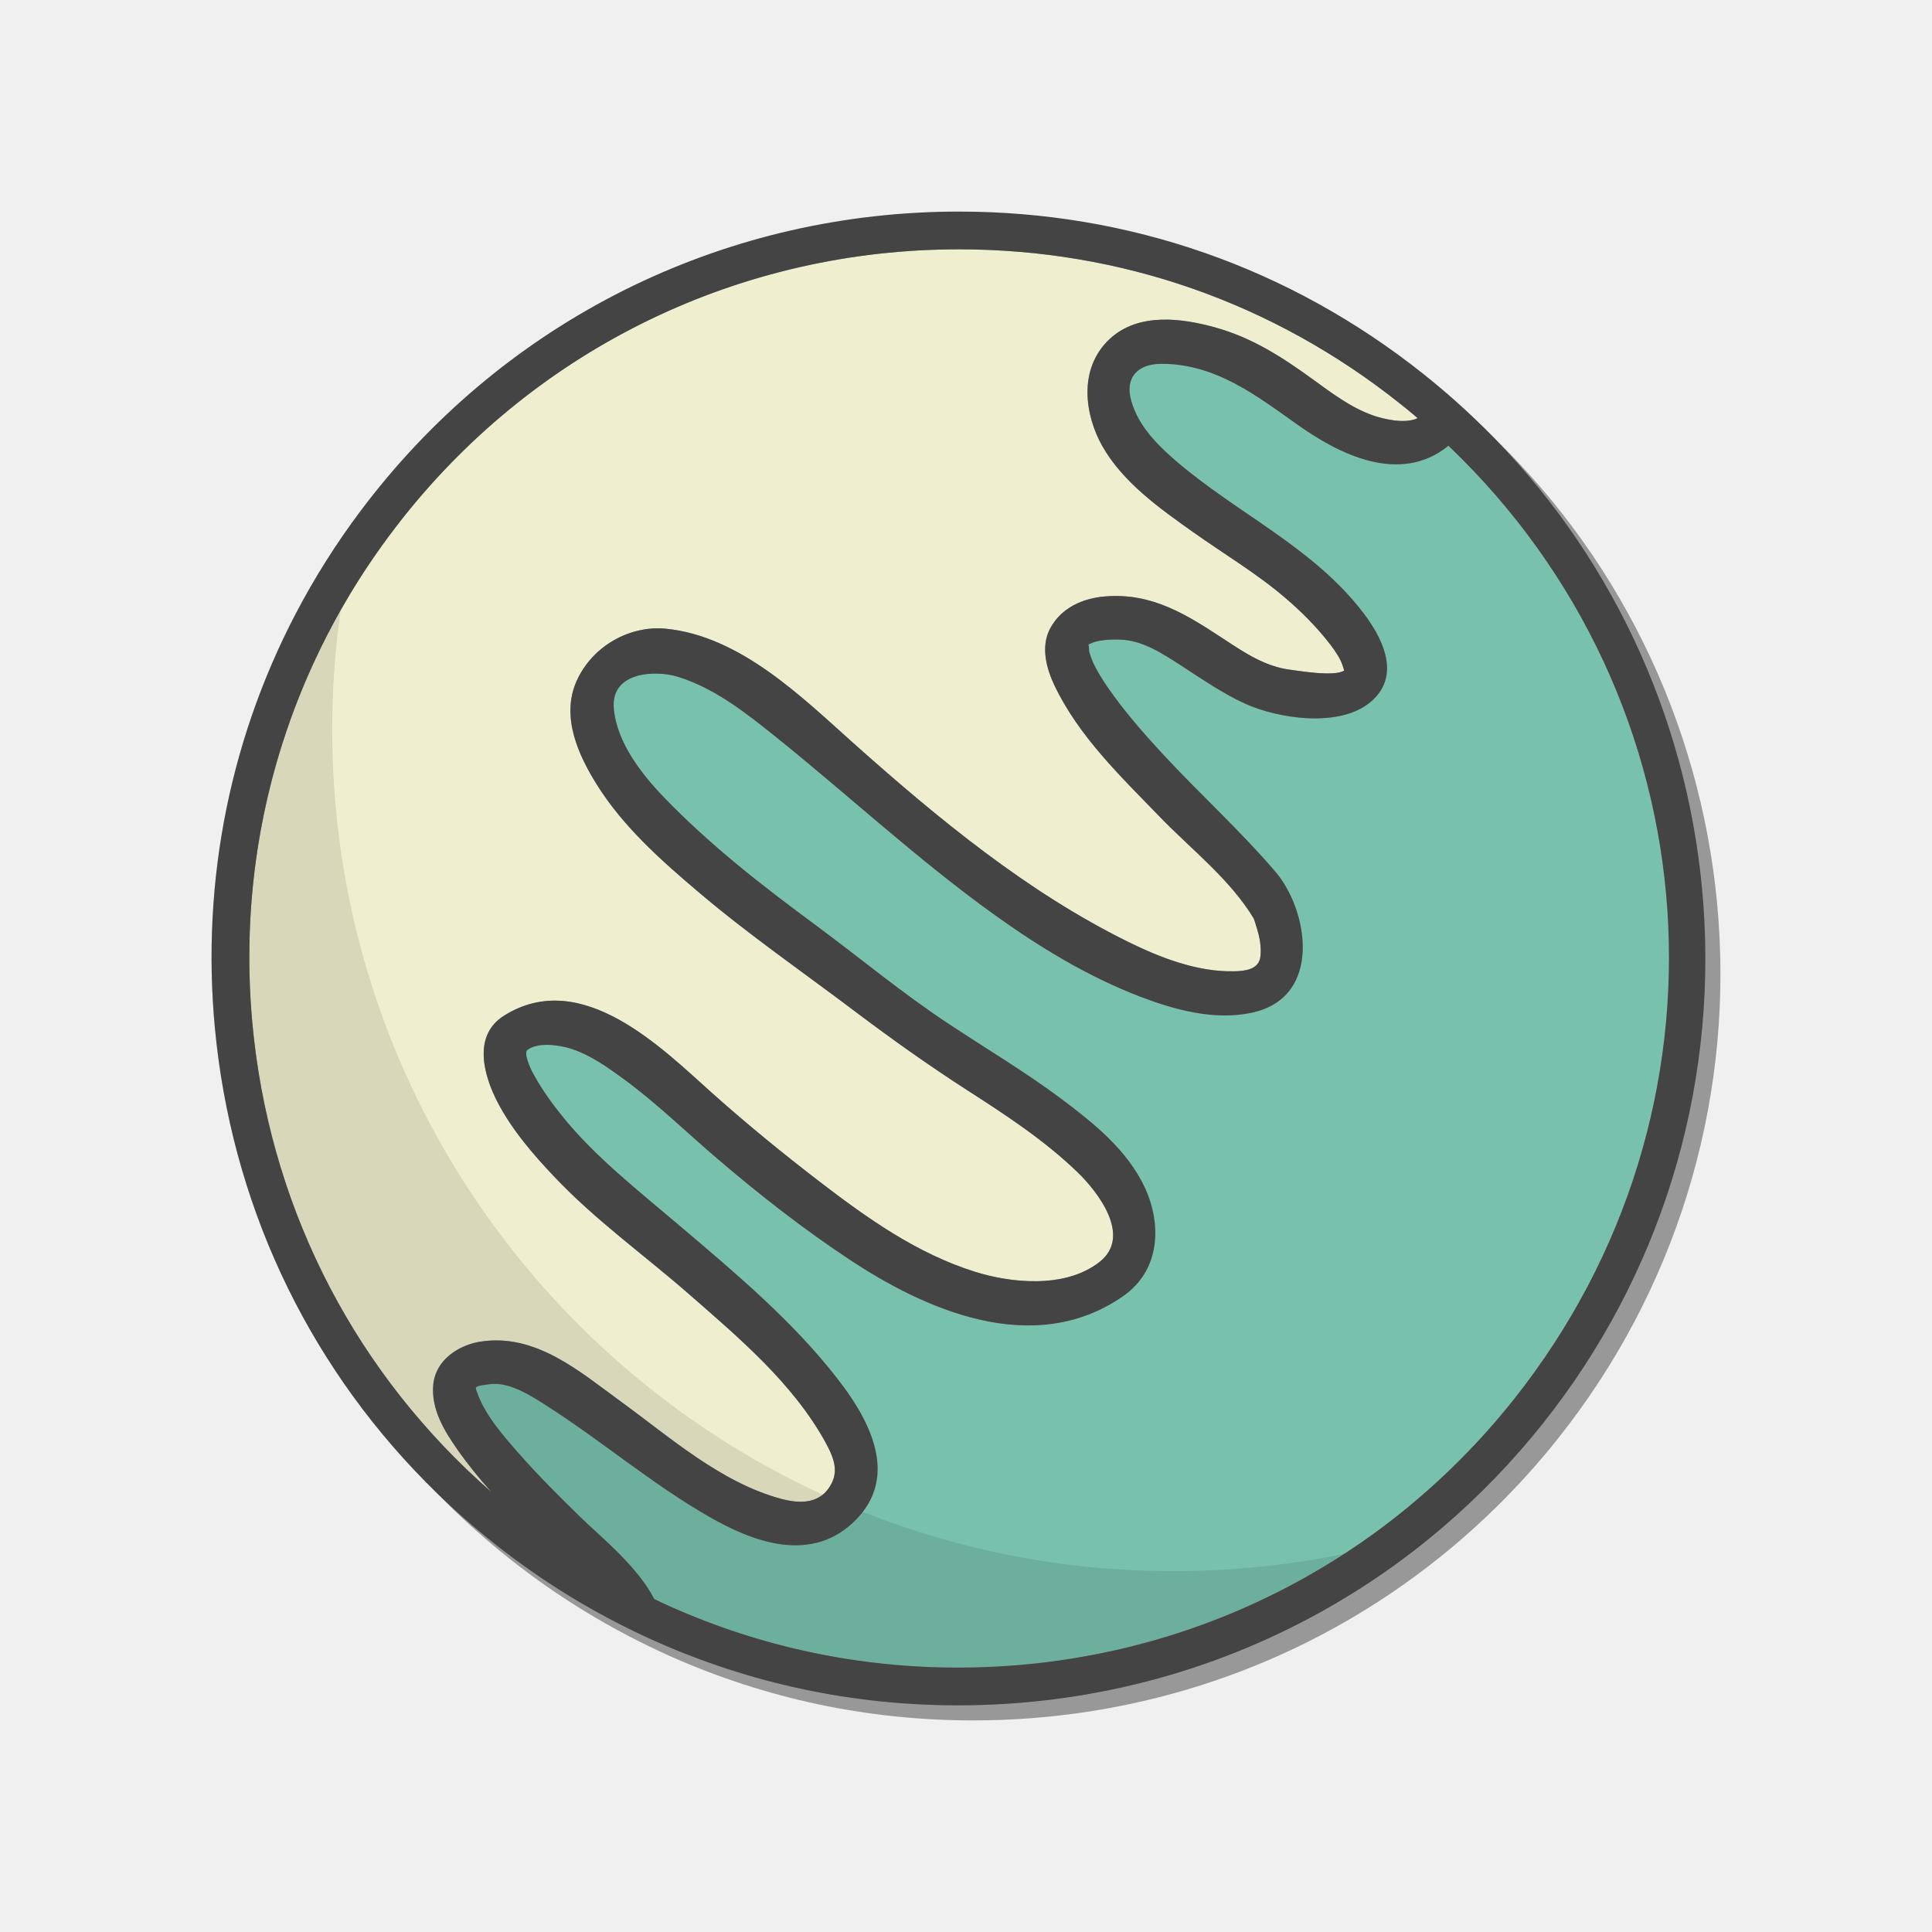
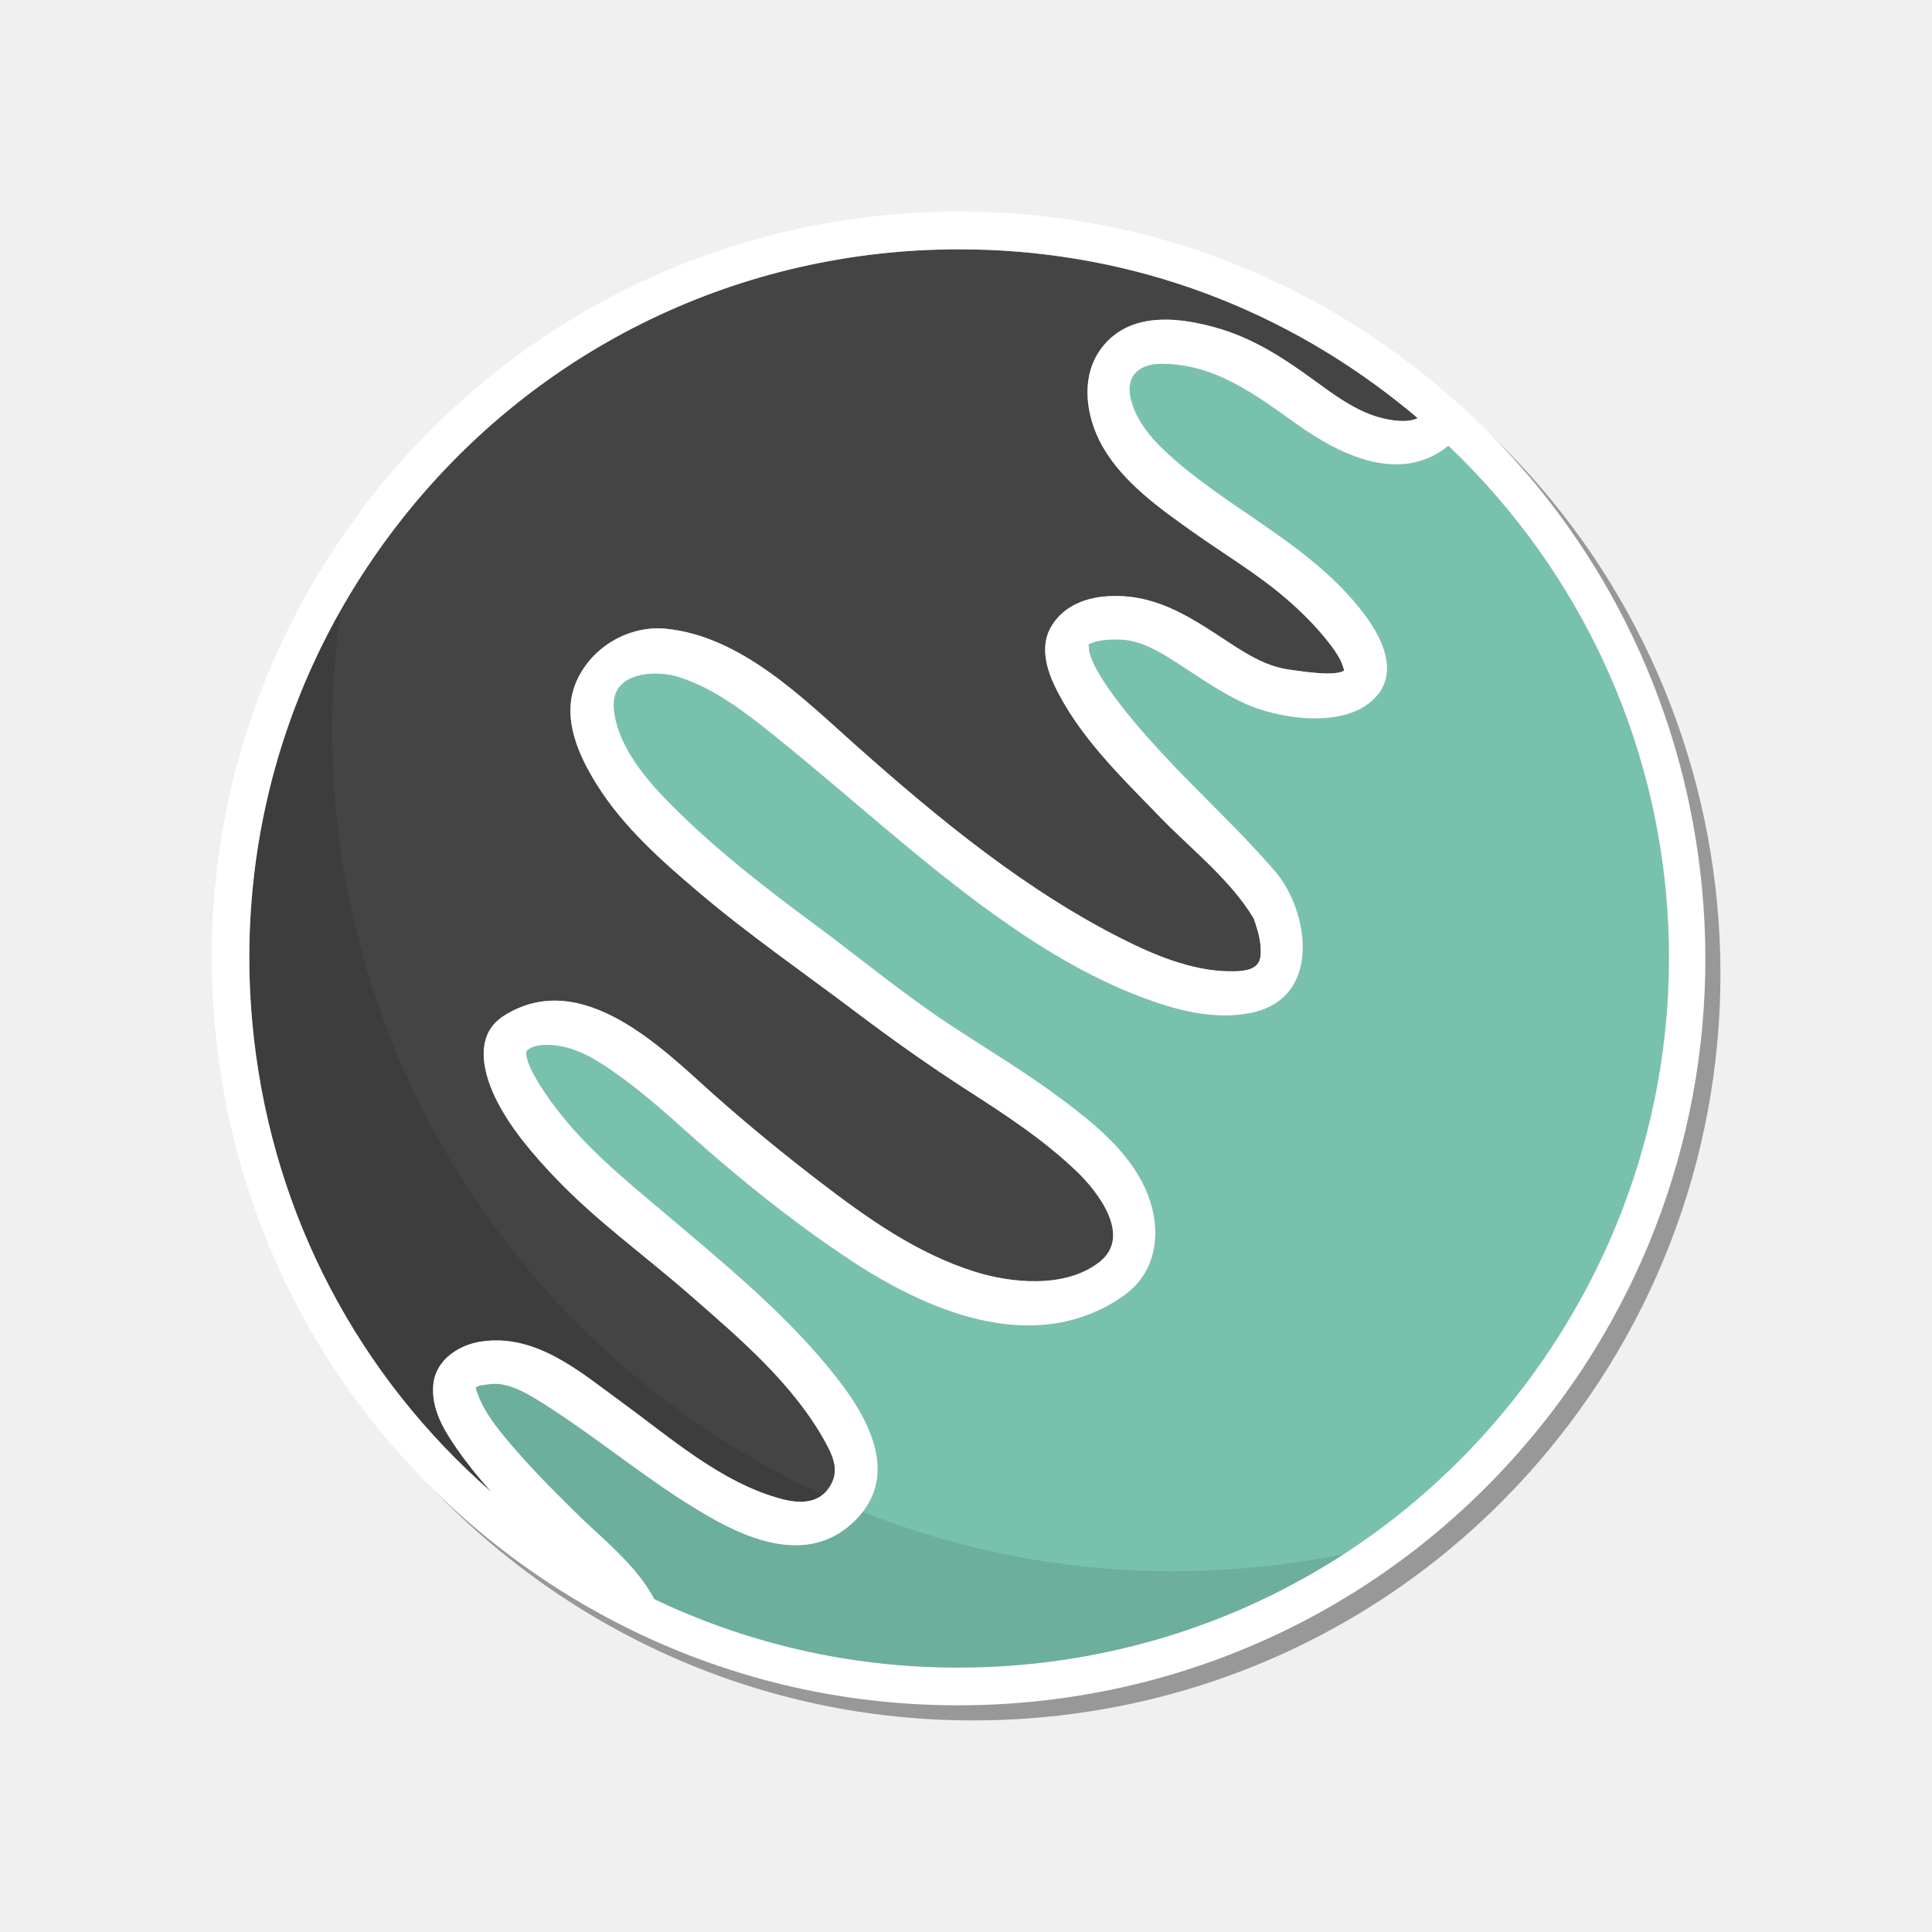
<svg xmlns="http://www.w3.org/2000/svg" enable-background="new 0 0 512 512" height="512px" id="Calque_1" version="1.1" viewBox="0 0 512 512" width="512px" xml:space="preserve">
  <g>
    <path d="M412.95,381.15c-5.12,6.439-10.59,12.52-16.37,18.199c-7.73,7.601-16.01,14.511-24.76,20.67   c-32.92,23.2-72.431,35.91-113.931,35.91c-27.92,0-54.94-5.739-80.32-17.04c-7.74-3.46-15.3-7.43-22.47-11.81   c-6.96-4.24-13.77-9-20.24-14.14c-6.77-5.381-13.14-11.141-19.07-17.25c-30.31-31.181-49.39-71.28-54.42-115.21   c-3.79-33.15,0.71-65.99,12.82-96.101c4.85-12.05,10.91-23.659,18.14-34.689c3.33-5.08,6.91-10.03,10.74-14.84   c37.77-47.521,94.29-74.78,155.07-74.78c45.101,0,87.641,14.87,123.021,42.99c1.54,1.22,2.89,2.33,4.14,3.39   c3.16,2.64,6.29,5.43,9.51,8.5c0.44,0.42,0.881,0.84,1.311,1.26c34.8,33.82,55.84,79.12,59.31,127.75   C458.97,293.51,443.88,342.23,412.95,381.15z" fill="#5D5E5E" opacity="0.6" />
    <g>
-       <path d="M114.829,366.91c0.62-6.5,6.7-10.46,12.49-11.36c14.76-2.3,26.54,8.13,37.24,15.9    c12.99,9.43,26.47,21.47,42.49,25.77c4.91,1.33,9.61,1.181,12.4-2.6c2.88-3.92,2.03-7.42-0.61-12.24    c-8.64-15.79-23.13-27.95-36.33-39.49c-11.74-10.25-24.71-19.54-35.47-30.89c-5.64-5.93-11.36-12.54-15.2-19.95    c-3.27-6.3-6.97-17.38,1.71-22.87c20.66-13.029,42.19,8.92,55.26,20.57c9.19,8.19,18.7,15.97,28.47,23.46    c12.49,9.59,25.71,18.99,41.061,23.81c9.31,2.94,23.92,4.62,33.06-2.6c8.82-6.939-0.779-18.87-5.8-23.729    c-8.77-8.48-19.04-15.2-29.27-21.771c-10.19-6.57-19.88-13.45-29.55-20.74c-13.86-10.47-28.22-20.369-41.48-31.609    c-9.97-8.45-20.13-17.41-27.17-28.7c-4.64-7.439-9.67-17.86-5.26-27.53c4.25-9.319,14.22-14.63,23.53-13.729    c19.94,1.939,36.35,18.38,50.27,30.78c22.04,19.619,45.56,39.02,72.201,52.159c8.46,4.171,18.34,8.09,28.279,7.851    c2.681-0.061,6.46-0.42,6.87-3.86c0.33-2.74-0.27-5.51-1.069-7.99c-0.181-0.55-0.421-1.46-0.69-2.13    c-6.21-10.34-16.64-18.41-24.87-26.92c-10.149-10.5-21.52-21.319-27.96-34.89c-2.01-4.23-3.74-10.11-1.16-15    c2.98-5.65,8.82-8.07,14.58-8.55c12.58-1.051,21.84,4.97,31.55,11.35c5.36,3.521,10.9,7.26,17.551,8.08    c2.22,0.27,11.729,1.93,14.26,0.21c-0.01-0.06-0.01-0.11-0.03-0.18c-0.26-0.86-0.54-1.721-0.939-2.53    c-0.91-1.85-2.211-3.58-3.48-5.17c-3.28-4.12-7.01-7.82-10.99-11.24c-7.67-6.59-16.39-11.75-24.62-17.59    c-8.729-6.19-18.569-13.15-24.02-22.76c-4.601-8.13-6.53-20.45,1.92-28.37c7.75-7.25,19.52-5.43,27.91-3.11    c9.979,2.771,17.859,7.91,26.05,13.851c4.93,3.58,9.98,7.409,15.82,9.479c2.5,0.88,8.41,2.41,11.859,0.73    c-0.279-0.24-0.55-0.48-0.83-0.71c-1.199-1.011-2.47-2.061-3.93-3.21c-33.59-26.7-73.979-40.82-116.791-40.82    c-57.71,0-111.38,25.88-147.24,71.01c-31.23,39.29-45.29,88.4-39.59,138.27c5.36,46.9,27.6,89.19,62.91,120.04    c-3.26-3.64-6.35-7.43-9.15-11.46C117.719,379.1,114.209,373.42,114.829,366.91z" fill="#EFEECE" />
+       <path d="M114.829,366.91c0.62-6.5,6.7-10.46,12.49-11.36c14.76-2.3,26.54,8.13,37.24,15.9    c12.99,9.43,26.47,21.47,42.49,25.77c4.91,1.33,9.61,1.181,12.4-2.6c2.88-3.92,2.03-7.42-0.61-12.24    c-8.64-15.79-23.13-27.95-36.33-39.49c-11.74-10.25-24.71-19.54-35.47-30.89c-5.64-5.93-11.36-12.54-15.2-19.95    c-3.27-6.3-6.97-17.38,1.71-22.87c20.66-13.029,42.19,8.92,55.26,20.57c9.19,8.19,18.7,15.97,28.47,23.46    c12.49,9.59,25.71,18.99,41.061,23.81c9.31,2.94,23.92,4.62,33.06-2.6c8.82-6.939-0.779-18.87-5.8-23.729    c-8.77-8.48-19.04-15.2-29.27-21.771c-10.19-6.57-19.88-13.45-29.55-20.74c-13.86-10.47-28.22-20.369-41.48-31.609    c-9.97-8.45-20.13-17.41-27.17-28.7c-4.64-7.439-9.67-17.86-5.26-27.53c4.25-9.319,14.22-14.63,23.53-13.729    c19.94,1.939,36.35,18.38,50.27,30.78c22.04,19.619,45.56,39.02,72.201,52.159c8.46,4.171,18.34,8.09,28.279,7.851    c2.681-0.061,6.46-0.42,6.87-3.86c0.33-2.74-0.27-5.51-1.069-7.99c-0.181-0.55-0.421-1.46-0.69-2.13    c-6.21-10.34-16.64-18.41-24.87-26.92c-10.149-10.5-21.52-21.319-27.96-34.89c-2.01-4.23-3.74-10.11-1.16-15    c2.98-5.65,8.82-8.07,14.58-8.55c12.58-1.051,21.84,4.97,31.55,11.35c5.36,3.521,10.9,7.26,17.551,8.08    c2.22,0.27,11.729,1.93,14.26,0.21c-0.01-0.06-0.01-0.11-0.03-0.18c-0.26-0.86-0.54-1.721-0.939-2.53    c-0.91-1.85-2.211-3.58-3.48-5.17c-3.28-4.12-7.01-7.82-10.99-11.24c-7.67-6.59-16.39-11.75-24.62-17.59    c-8.729-6.19-18.569-13.15-24.02-22.76c-4.601-8.13-6.53-20.45,1.92-28.37c7.75-7.25,19.52-5.43,27.91-3.11    c9.979,2.771,17.859,7.91,26.05,13.851c4.93,3.58,9.98,7.409,15.82,9.479c2.5,0.88,8.41,2.41,11.859,0.73    c-0.279-0.24-0.55-0.48-0.83-0.71c-1.199-1.011-2.47-2.061-3.93-3.21c-33.59-26.7-73.979-40.82-116.791-40.82    c-57.71,0-111.38,25.88-147.24,71.01c-31.23,39.29-45.29,88.4-39.59,138.27c5.36,46.9,27.6,89.19,62.91,120.04    c-3.26-3.64-6.35-7.43-9.15-11.46C117.719,379.1,114.209,373.42,114.829,366.91z" fill="#444444" />
      <path d="M383.91,118.19c-0.021-0.021-0.04-0.04-0.061-0.061c-12.96,10.53-29.21,2.061-39.88-5.5    c-10.87-7.689-21.79-16.3-36.35-16.21c-5.9,0.051-9.641,3.431-7.82,9.83c1.86,6.58,6.83,11.57,11.72,15.8    c16.23,14.011,36.53,22.971,49.8,40.41c4.551,5.971,10.261,16.101,2.25,23.271c-8.38,7.5-25.31,4.54-33.52,0.79    c-6.1-2.771-11.53-6.58-17.12-10.19c-4.7-3.01-10.1-6.67-16.07-6.82c-2.869-0.079-6,0.07-8.14,1.16c-0.17,0.08-0.25,0.12-0.3,0.15    c0,0.05,0,0.11-0.01,0.189c0.109-0.72,0.239,1.391,0.189,1.45c0.29,1.101,0.67,2.181,1.13,3.221c0.84,1.869,2.5,4.56,3.931,6.619    c4.27,6.15,9.199,11.801,14.239,17.261c9.851,10.67,20.66,20.42,30.11,31.47c8.71,10.16,12.68,33.439-6.46,37.39    c-10.04,2.08-20.61-0.93-29.5-4.34c-13.8-5.29-26.62-13.12-38.49-21.64c-20.45-14.66-38.72-31.73-58.291-47.42    c-7.69-6.181-15.95-12.66-25.61-15.66c-5.73-1.79-17.71-1.46-17,8.21c0.68,9.17,7.57,17.81,13.44,23.88    c12.12,12.56,25.87,23.24,39.86,33.57c11.68,8.63,22.94,18.01,35.03,26.039c10.101,6.7,20.561,12.891,30.261,20.141    c8.52,6.38,17.609,13.64,22.229,23.7c4.23,9.26,4.271,21.56-5.85,28.6c-24.05,16.71-53.181,3.09-72.451-9.67    c-12.22-8.08-23.93-17.23-35.06-26.75c-8.31-7.09-16.14-14.78-24.98-21.23c-4.29-3.13-8.79-6.34-13.95-7.97    c-2.83-0.899-8.65-1.82-11.42,0.38c-1.03,0.8,0.68,4.721,1.63,6.431c2.17,3.939,4.77,7.6,7.57,11.06    c8.67,10.78,20.05,19.65,31.36,29.26c14.57,12.37,29.59,24.94,41.44,40.15c7.44,9.51,17.09,25.07,5.26,37.38    c-11.81,12.28-27.75,5.92-39.05-0.56c-15.11-8.65-28.31-19.961-42.92-29.33c-4.53-2.91-9.55-6.07-14.32-5.91    c-1.11,0.05-3.52,0.41-3.92,0.569c-0.3,0.12-0.52,0.23-0.7,0.33c0.01,0.7,0.02,0.48,0.38,1.511c2.07,5.85,6.7,11.13,10.8,15.81    c5.27,6.01,10.93,11.63,16.63,17.2c5.27,5.14,14.96,12.859,19.46,21.609c1.41,0.681,2.83,1.351,4.25,1.98    c24.09,10.73,49.75,16.18,76.25,16.18c57.71,0,111.371-25.88,147.231-71C462.02,294.31,454.62,185.66,383.91,118.19z" fill="#78C2AD" />
      <path d="M382.4,404.69c-10.08,8.63-20.94,16.159-32.431,22.529c-28.95,16.061-61.84,24.71-96.08,24.71    c-27.92,0-54.94-5.739-80.32-17.04c-7.74-3.46-15.3-7.43-22.47-11.81c-6.96-4.24-13.77-9-20.24-14.14    c-5.28-4.19-10.3-8.62-15.07-13.25c-32.64-31.721-53.18-73.381-58.42-119.21c-4.54-39.75,2.83-79.04,20.95-113.75    c4.99-9.561,10.81-18.78,17.41-27.561c-1.29,4.771-2.43,9.61-3.4,14.521c-0.79,3.96-1.48,7.97-2.05,12.01c0,0.01,0,0.01,0,0.021    c-1.48,10.35-2.24,20.93-2.24,31.68c0,89.96,53.27,167.479,129.99,202.71c3.49,1.609,7.03,3.13,10.62,4.55    c25.48,10.14,53.261,15.71,82.351,15.71c15.51,0,30.65-1.58,45.27-4.61h0.011C365.2,409.93,373.92,407.55,382.4,404.69z" opacity="0.1" />
-       <path d="M451.43,239.96c-3.33-46.739-22.899-90.399-55.31-123.75c-1.73-1.779-3.5-3.54-5.311-5.26    c-3.22-3.07-6.35-5.86-9.51-8.5c-1.25-1.06-2.6-2.17-4.14-3.39c-35.38-28.12-77.92-42.99-123.021-42.99    c-60.78,0-117.3,27.26-155.07,74.78c-1.14,1.43-2.25,2.87-3.34,4.319c-6.6,8.78-12.42,18-17.41,27.561    c-18.12,34.71-25.49,74-20.95,113.75c5.24,45.829,25.78,87.489,58.42,119.21c4.77,4.63,9.79,9.06,15.07,13.25    c6.47,5.14,13.28,9.899,20.24,14.14c7.17,4.38,14.73,8.35,22.47,11.81c25.38,11.301,52.4,17.04,80.32,17.04    c34.24,0,67.13-8.649,96.08-24.71c11.49-6.37,22.351-13.899,32.431-22.529c9.609-8.21,18.5-17.421,26.55-27.54    C439.88,338.23,454.97,289.51,451.43,239.96z M67.31,275.35c-0.12-1.05-0.23-2.09-0.33-3.14c-0.08-0.77-0.15-1.53-0.21-2.3    c-0.06-0.62-0.11-1.23-0.15-1.851c-0.05-0.529-0.08-1.05-0.11-1.579c-0.02-0.16-0.03-0.33-0.04-0.49    c-0.03-0.5-0.06-1.01-0.09-1.521c-0.21-3.62-0.31-7.229-0.31-10.829c0-0.381,0-0.78,0.01-1.16c0-0.4,0-0.78,0.01-1.17    c0-0.431,0.01-0.851,0.01-1.28c0.01-0.12,0.01-0.23,0.01-0.35c0.02-0.71,0.04-1.421,0.06-2.131c0-0.1,0.01-0.21,0.01-0.31    c0.01-0.5,0.03-1,0.06-1.5c0-0.08,0.01-0.15,0.01-0.23c0.02-0.529,0.04-1.06,0.07-1.59c0.04-0.68,0.07-1.359,0.12-2.04    c0.01-0.149,0.02-0.3,0.03-0.449c0.03-0.53,0.06-1.061,0.11-1.591c0.04-0.6,0.09-1.21,0.14-1.81c0-0.05,0.01-0.1,0.01-0.15    c0.07-0.81,0.14-1.62,0.22-2.43c0.09-0.87,0.18-1.74,0.28-2.61c0.16-1.58,0.36-3.14,0.58-4.71c0.11-0.8,0.22-1.6,0.34-2.399    c0.11-0.76,0.23-1.51,0.36-2.26c0.17-1.021,0.34-2.051,0.52-3.07l0.24-1.26c0.07-0.42,0.15-0.841,0.24-1.25    c0.08-0.45,0.17-0.891,0.26-1.33c0.09-0.431,0.18-0.86,0.27-1.28c0.05-0.26,0.11-0.53,0.17-0.79c0.09-0.47,0.19-0.94,0.3-1.41    c0.1-0.479,0.21-0.95,0.32-1.42c0.13-0.56,0.26-1.13,0.4-1.7c0.17-0.71,0.34-1.42,0.53-2.13c0.14-0.59,0.3-1.189,0.45-1.78    c0.02-0.069,0.04-0.14,0.06-0.21v-0.01c0.82-3.09,1.72-6.17,2.7-9.21c0.24-0.76,0.49-1.52,0.75-2.28    c0.78-2.34,1.6-4.649,2.48-6.949c0.02-0.061,0.04-0.11,0.07-0.17c0.23-0.631,0.48-1.28,0.74-1.91c0.29-0.75,0.59-1.49,0.89-2.23    c0.51-1.26,1.04-2.51,1.59-3.76c0.25-0.58,0.5-1.17,0.77-1.75c0.26-0.59,0.53-1.19,0.81-1.78c0.31-0.67,0.62-1.33,0.93-2    c0.31-0.66,0.63-1.33,0.96-1.99c0.32-0.659,0.65-1.319,0.98-1.97c0.3-0.6,0.6-1.189,0.9-1.78c0.39-0.75,0.77-1.489,1.17-2.22    c0.34-0.64,0.69-1.28,1.03-1.91c0.36-0.64,0.71-1.279,1.07-1.91c0.04-0.069,0.08-0.149,0.12-0.22c0.01-0.02,0.03-0.05,0.05-0.069    c0-0.011,0-0.011,0-0.021l0.93-1.62c0.55-0.97,1.12-1.93,1.7-2.89c0.14-0.23,0.28-0.45,0.41-0.67c1-1.641,2.02-3.261,3.07-4.87    c0.36-0.561,0.72-1.11,1.1-1.66c0.36-0.55,0.73-1.1,1.11-1.64c0.37-0.551,0.74-1.091,1.13-1.641c0.37-0.54,0.76-1.09,1.15-1.63    c0.24-0.35,0.5-0.7,0.75-1.05c0.92-1.271,1.85-2.53,2.81-3.78c0.4-0.529,0.8-1.06,1.22-1.59c0.41-0.53,0.82-1.05,1.24-1.58    c35.86-45.13,89.53-71.01,147.24-71.01c42.811,0,83.2,14.12,116.79,40.82c1.46,1.149,2.73,2.199,3.931,3.21    c0.279,0.229,0.55,0.47,0.83,0.71c-3.45,1.68-9.36,0.149-11.86-0.73c-5.84-2.07-10.89-5.899-15.82-9.479    c-8.189-5.94-16.069-11.08-26.05-13.851c-8.39-2.319-20.16-4.14-27.91,3.11c-8.45,7.92-6.52,20.24-1.92,28.37    c5.45,9.609,15.29,16.569,24.021,22.76c8.229,5.84,16.949,11,24.619,17.59c3.98,3.42,7.711,7.12,10.99,11.24    c1.271,1.59,2.57,3.32,3.48,5.17c0.399,0.81,0.68,1.67,0.939,2.53c0.021,0.069,0.021,0.12,0.03,0.18    c-2.53,1.72-12.04,0.06-14.26-0.21c-6.65-0.82-12.19-4.56-17.55-8.08c-9.71-6.38-18.971-12.4-31.551-11.35    c-5.76,0.479-11.6,2.899-14.58,8.55c-2.579,4.89-0.85,10.77,1.16,15c6.44,13.57,17.811,24.39,27.96,34.89    c8.23,8.51,18.66,16.58,24.87,26.92c0.271,0.67,0.51,1.58,0.69,2.13c0.8,2.48,1.399,5.25,1.069,7.99    c-0.409,3.44-4.189,3.8-6.869,3.86c-9.94,0.239-19.82-3.68-28.28-7.851c-26.64-13.14-50.161-32.54-72.201-52.159    c-13.92-12.4-30.33-28.841-50.27-30.78c-9.31-0.9-19.28,4.41-23.53,13.729c-4.41,9.67,0.62,20.091,5.26,27.53    c7.04,11.29,17.2,20.25,27.17,28.7c13.26,11.24,27.62,21.14,41.48,31.609c9.67,7.29,19.36,14.17,29.55,20.74    c10.23,6.57,20.5,13.29,29.27,21.771c5.021,4.859,14.62,16.79,5.801,23.729c-9.141,7.22-23.75,5.54-33.061,2.6    c-15.35-4.819-28.57-14.22-41.061-23.81c-9.77-7.49-19.28-15.27-28.47-23.46c-13.07-11.65-34.6-33.6-55.26-20.57    c-8.68,5.49-4.98,16.57-1.71,22.87c3.84,7.41,9.56,14.021,15.2,19.95c10.76,11.35,23.73,20.64,35.47,30.89    c13.2,11.54,27.69,23.7,36.33,39.49c2.64,4.82,3.49,8.32,0.61,12.24c-0.43,0.58-0.9,1.08-1.42,1.49    c-0.21,0.17-0.42,0.319-0.63,0.46c-0.42,0.279-0.86,0.51-1.32,0.699c-0.03,0.011-0.06,0.021-0.1,0.04    c-0.46,0.181-0.93,0.32-1.42,0.431c-0.01,0-0.01,0-0.02,0c-0.51,0.109-1.04,0.18-1.58,0.21c-0.26,0.02-0.54,0.03-0.81,0.03    c-1.62,0-3.35-0.29-5.1-0.761c-16.02-4.3-29.5-16.34-42.49-25.77c-10.7-7.771-22.48-18.2-37.24-15.9    c-0.31,0.05-0.61,0.101-0.92,0.17c-0.23,0.05-0.47,0.11-0.71,0.17c-0.03,0-0.06,0.011-0.09,0.021c-0.05,0.01-0.11,0.03-0.16,0.04    c-0.03,0.01-0.05,0.02-0.08,0.02c-0.02,0.011-0.04,0.011-0.06,0.021c-0.18,0.05-0.37,0.109-0.55,0.17    c-0.11,0.03-0.22,0.06-0.32,0.1c-0.02,0.01-0.04,0.01-0.06,0.021c-0.01,0-0.03,0.01-0.04,0.02c-0.2,0.061-0.39,0.141-0.58,0.21    c-0.02,0-0.05,0.01-0.07,0.021c-0.04,0.02-0.08,0.029-0.12,0.05c-0.23,0.09-0.46,0.17-0.68,0.27c-0.01,0-0.01,0.011-0.02,0.011    c-0.59,0.27-1.17,0.56-1.73,0.89c-0.12,0.07-0.24,0.14-0.35,0.21c-0.22,0.14-0.44,0.28-0.65,0.43    c-0.05,0.03-0.09,0.061-0.14,0.101c-0.02,0.01-0.03,0.02-0.05,0.029c-0.26,0.181-0.51,0.37-0.75,0.57    c-0.21,0.17-0.42,0.351-0.62,0.54c-0.16,0.14-0.31,0.28-0.45,0.44c-0.08,0.069-0.16,0.149-0.23,0.229    c-0.01,0.01-0.02,0.021-0.03,0.03c-0.15,0.16-0.29,0.32-0.43,0.49c-0.16,0.189-0.32,0.39-0.47,0.59    c-0.01,0.02-0.03,0.03-0.04,0.05c-0.09,0.12-0.17,0.24-0.25,0.36c-0.06,0.08-0.11,0.16-0.16,0.239c-0.1,0.15-0.19,0.301-0.28,0.46    c-0.07,0.12-0.14,0.24-0.2,0.37c-0.07,0.13-0.13,0.25-0.19,0.38c-0.13,0.25-0.24,0.511-0.34,0.78c-0.07,0.181-0.13,0.36-0.19,0.54    c-0.03,0.11-0.07,0.22-0.1,0.33c-0.03,0.11-0.07,0.22-0.09,0.33c-0.01,0.02-0.02,0.04-0.02,0.06c-0.03,0.131-0.06,0.271-0.09,0.41    c-0.04,0.2-0.08,0.4-0.11,0.61c-0.03,0.189-0.05,0.38-0.07,0.58c-0.62,6.51,2.89,12.189,6.24,17.02c2.8,4.03,5.89,7.82,9.15,11.46    C94.91,364.54,72.669,322.25,67.31,275.35z M401.12,370.93c-0.38,0.49-0.771,0.971-1.16,1.44c-0.19,0.24-0.38,0.479-0.58,0.71    c-0.2,0.24-0.399,0.479-0.59,0.72c-0.78,0.95-1.58,1.891-2.38,2.82c-0.73,0.85-1.47,1.7-2.22,2.54    c-0.07,0.08-0.131,0.149-0.2,0.22c-0.41,0.46-0.811,0.91-1.23,1.36c-0.2,0.229-0.41,0.46-0.62,0.68    c-0.199,0.22-0.409,0.44-0.62,0.67c-0.789,0.851-1.579,1.69-2.38,2.521c-0.14,0.149-0.279,0.29-0.409,0.43    c-0.811,0.82-1.61,1.64-2.431,2.45c-0.819,0.81-1.64,1.609-2.46,2.399c-1.75,1.681-3.53,3.32-5.34,4.931    c-0.9,0.8-1.81,1.59-2.73,2.38c-0.869,0.74-1.739,1.47-2.619,2.2c-0.051,0.029-0.101,0.08-0.15,0.119    c-0.85,0.7-1.71,1.381-2.56,2.061c-0.021,0.01-0.03,0.03-0.051,0.04c-0.14,0.12-0.29,0.229-0.43,0.34    c-0.87,0.69-1.75,1.36-2.63,2.03c-0.21,0.149-0.41,0.31-0.62,0.47c-0.2,0.16-0.41,0.31-0.62,0.46c-0.41,0.311-0.83,0.62-1.25,0.93    c-0.16,0.12-0.31,0.23-0.479,0.351c-0.091,0.069-0.181,0.13-0.28,0.2c-0.85,0.609-1.7,1.229-2.57,1.83    c-0.47,0.329-0.95,0.659-1.43,0.989c-0.51,0.351-1.021,0.7-1.53,1.04c-0.75,0.51-1.51,1.01-2.27,1.5h-0.011    c-0.1,0.07-0.21,0.141-0.31,0.2c-0.65,0.44-1.31,0.85-1.97,1.26c-0.04,0.03-0.08,0.061-0.12,0.08c-0.7,0.44-1.4,0.87-2.101,1.3    c-1.489,0.91-2.989,1.801-4.51,2.66c-0.54,0.32-1.09,0.63-1.64,0.931c-0.61,0.35-1.23,0.689-1.851,1.02    c-0.71,0.39-1.43,0.78-2.149,1.15c-0.101,0.06-0.2,0.109-0.3,0.159c-0.7,0.37-1.41,0.73-2.12,1.091    c-0.59,0.31-1.19,0.609-1.79,0.899c-0.4,0.2-0.8,0.4-1.2,0.59c-1.74,0.851-3.49,1.67-5.25,2.45c-0.46,0.21-0.93,0.42-1.4,0.62    c-0.399,0.17-0.79,0.35-1.189,0.521c-0.4,0.17-0.8,0.35-1.2,0.51c-0.06,0.03-0.12,0.05-0.18,0.08c-1.08,0.45-2.16,0.899-3.25,1.33    c-1.04,0.409-2.09,0.819-3.15,1.22c-0.13,0.05-0.25,0.1-0.38,0.14c-1,0.38-2,0.74-3,1.09c-0.37,0.141-0.74,0.271-1.11,0.4    c-0.729,0.25-1.46,0.5-2.199,0.75c-0.141,0.05-0.271,0.09-0.41,0.14c-0.181,0.061-0.36,0.12-0.54,0.17    c-0.45,0.15-0.91,0.301-1.37,0.45c-0.45,0.15-0.91,0.29-1.37,0.431c-0.54,0.17-1.08,0.34-1.63,0.5    c-0.54,0.159-1.08,0.319-1.63,0.479c-0.061,0.021-0.12,0.04-0.181,0.061h-0.01c-0.12,0.04-0.25,0.069-0.37,0.109    c-0.93,0.271-1.87,0.53-2.81,0.78c-1.061,0.29-2.13,0.57-3.2,0.84c-0.479,0.13-0.96,0.25-1.439,0.36    c-0.471,0.12-0.95,0.229-1.431,0.34c-0.24,0.06-0.47,0.12-0.7,0.17c-1.88,0.43-3.77,0.84-5.659,1.22    c-0.04,0.01-0.07,0.01-0.11,0.021c-0.49,0.1-0.98,0.189-1.47,0.279c-0.62,0.131-1.23,0.24-1.851,0.351    c-0.02,0-0.05,0.01-0.069,0.01c-0.21,0.04-0.42,0.08-0.641,0.11c-0.81,0.149-1.63,0.29-2.46,0.42c-0.22,0.04-0.45,0.08-0.68,0.109    c-0.51,0.08-1.021,0.16-1.54,0.24c-0.51,0.08-1.03,0.16-1.54,0.23c-0.2,0.029-0.4,0.06-0.6,0.08    c-0.69,0.1-1.391,0.189-2.091,0.279c-0.26,0.04-0.52,0.07-0.779,0.101c-0.9,0.109-1.811,0.22-2.721,0.319    c-0.33,0.03-0.649,0.07-0.979,0.101c-0.88,0.09-1.76,0.18-2.65,0.25c-0.09,0.02-0.189,0.02-0.29,0.03    c-0.279,0.029-0.56,0.05-0.84,0.069c-0.07,0.01-0.14,0.01-0.21,0.021c-0.59,0.05-1.18,0.1-1.78,0.14    c-0.14,0.01-0.279,0.021-0.42,0.03c-0.029,0-0.06,0.01-0.09,0.01c-1.07,0.07-2.14,0.14-3.22,0.2c-0.09,0-0.18,0.01-0.28,0.01    c-0.58,0.03-1.16,0.061-1.75,0.08c-0.27,0.02-0.54,0.02-0.81,0.03c-0.511,0.029-1.021,0.05-1.54,0.06    c-0.391,0.01-0.78,0.021-1.17,0.03c-0.561,0.02-1.12,0.03-1.691,0.03c-0.99,0.02-1.99,0.029-2.99,0.029    c-26.5,0-52.16-5.449-76.25-16.18c-1.42-0.63-2.84-1.3-4.25-1.98c-4.5-8.75-14.19-16.47-19.46-21.609    c-5.7-5.57-11.36-11.19-16.63-17.2c-4.1-4.68-8.73-9.96-10.8-15.81c-0.36-1.03-0.37-0.811-0.38-1.511c0.18-0.1,0.4-0.21,0.7-0.33    c0.4-0.159,2.81-0.52,3.92-0.569c0.26-0.01,0.53-0.01,0.79,0.01c0.16,0.01,0.32,0.02,0.49,0.03c0.16,0.01,0.33,0.029,0.49,0.05    c0.01,0,0.03,0,0.04,0.01c0.15,0.01,0.29,0.03,0.44,0.061c0.51,0.08,1.02,0.199,1.53,0.34c0.1,0.029,0.21,0.06,0.31,0.09    c0.01,0,0.01,0,0.02,0c0.06,0.01,0.12,0.03,0.18,0.05c0.35,0.11,0.71,0.23,1.07,0.37c0.2,0.07,0.41,0.15,0.62,0.24    c0.29,0.109,0.58,0.24,0.87,0.37c0.26,0.109,0.51,0.229,0.77,0.359c0.52,0.25,1.05,0.53,1.57,0.811    c0.29,0.16,0.58,0.319,0.87,0.489c0.58,0.33,1.16,0.681,1.73,1.03c0.29,0.17,0.57,0.351,0.85,0.53c0.57,0.35,1.13,0.71,1.68,1.07    c14.61,9.369,27.81,20.68,42.92,29.33c11.3,6.479,27.24,12.84,39.05,0.56c0.24-0.25,0.48-0.51,0.7-0.771    c0.33-0.369,0.64-0.739,0.92-1.109c0.01-0.021,0.03-0.03,0.04-0.05c0.16-0.21,0.32-0.42,0.47-0.641    c0.58-0.819,1.08-1.649,1.5-2.489c0.1-0.19,0.2-0.391,0.29-0.591c0.6-1.31,1.02-2.649,1.28-3.989c0.05-0.23,0.09-0.45,0.12-0.681    c0.05-0.31,0.1-0.64,0.13-0.96c0.01-0.14,0.03-0.279,0.04-0.43c0.02-0.23,0.03-0.46,0.04-0.7c0.01-0.28,0.02-0.56,0.02-0.84    c0.01-8.9-5.88-17.84-10.81-24.13c-11.85-15.21-26.87-27.78-41.44-40.15c-11.31-9.609-22.69-18.479-31.36-29.26    c-2.8-3.46-5.4-7.12-7.57-11.06c-0.95-1.71-2.66-5.631-1.63-6.431c2.77-2.2,8.59-1.279,11.42-0.38c5.16,1.63,9.66,4.84,13.95,7.97    c8.84,6.45,16.67,14.141,24.98,21.23c11.13,9.52,22.84,18.67,35.06,26.75c19.27,12.76,48.4,26.38,72.45,9.67    c10.12-7.04,10.08-19.34,5.851-28.6c-4.62-10.061-13.711-17.32-22.23-23.7c-9.7-7.25-20.16-13.44-30.26-20.141    c-12.09-8.029-23.35-17.409-35.03-26.039c-13.99-10.33-27.74-21.011-39.86-33.57c-5.87-6.07-12.76-14.71-13.44-23.88    c-0.71-9.67,11.27-10,17-8.21c9.66,3,17.92,9.479,25.61,15.66c19.57,15.689,37.84,32.76,58.29,47.42    c11.87,8.52,24.69,16.35,38.49,21.64c8.891,3.41,19.46,6.42,29.5,4.34c19.141-3.95,15.17-27.229,6.46-37.39    c-9.45-11.05-20.26-20.8-30.109-31.47c-5.04-5.46-9.971-11.11-14.24-17.261c-1.43-2.06-3.09-4.75-3.93-6.619    c-0.461-1.04-0.841-2.12-1.131-3.221c0.051-0.06-0.08-2.17-0.189-1.45c0.01-0.079,0.01-0.14,0.01-0.189    c0.05-0.03,0.13-0.07,0.3-0.15c2.141-1.09,5.271-1.239,8.141-1.16c5.97,0.15,11.37,3.811,16.069,6.82    c5.59,3.61,11.021,7.42,17.12,10.19c8.21,3.75,25.141,6.71,33.521-0.79c8.01-7.17,2.3-17.3-2.25-23.271    c-13.271-17.439-33.57-26.399-49.801-40.41c-4.89-4.229-9.859-9.22-11.72-15.8c-1.819-6.399,1.92-9.779,7.82-9.83    c14.56-0.09,25.479,8.521,36.35,16.21c10.67,7.561,26.92,16.03,39.88,5.5c0.021,0.021,0.04,0.04,0.061,0.061    C454.62,185.66,462.02,294.31,401.12,370.93z" fill="#444444" />
+       <path d="M451.43,239.96c-3.33-46.739-22.899-90.399-55.31-123.75c-1.73-1.779-3.5-3.54-5.311-5.26    c-3.22-3.07-6.35-5.86-9.51-8.5c-1.25-1.06-2.6-2.17-4.14-3.39c-35.38-28.12-77.92-42.99-123.021-42.99    c-60.78,0-117.3,27.26-155.07,74.78c-1.14,1.43-2.25,2.87-3.34,4.319c-6.6,8.78-12.42,18-17.41,27.561    c-18.12,34.71-25.49,74-20.95,113.75c5.24,45.829,25.78,87.489,58.42,119.21c4.77,4.63,9.79,9.06,15.07,13.25    c6.47,5.14,13.28,9.899,20.24,14.14c7.17,4.38,14.73,8.35,22.47,11.81c25.38,11.301,52.4,17.04,80.32,17.04    c34.24,0,67.13-8.649,96.08-24.71c11.49-6.37,22.351-13.899,32.431-22.529c9.609-8.21,18.5-17.421,26.55-27.54    C439.88,338.23,454.97,289.51,451.43,239.96z M67.31,275.35c-0.12-1.05-0.23-2.09-0.33-3.14c-0.08-0.77-0.15-1.53-0.21-2.3    c-0.06-0.62-0.11-1.23-0.15-1.851c-0.05-0.529-0.08-1.05-0.11-1.579c-0.02-0.16-0.03-0.33-0.04-0.49    c-0.03-0.5-0.06-1.01-0.09-1.521c-0.21-3.62-0.31-7.229-0.31-10.829c0-0.381,0-0.78,0.01-1.16c0-0.4,0-0.78,0.01-1.17    c0-0.431,0.01-0.851,0.01-1.28c0.01-0.12,0.01-0.23,0.01-0.35c0.02-0.71,0.04-1.421,0.06-2.131c0-0.1,0.01-0.21,0.01-0.31    c0.01-0.5,0.03-1,0.06-1.5c0-0.08,0.01-0.15,0.01-0.23c0.02-0.529,0.04-1.06,0.07-1.59c0.04-0.68,0.07-1.359,0.12-2.04    c0.01-0.149,0.02-0.3,0.03-0.449c0.03-0.53,0.06-1.061,0.11-1.591c0.04-0.6,0.09-1.21,0.14-1.81c0-0.05,0.01-0.1,0.01-0.15    c0.07-0.81,0.14-1.62,0.22-2.43c0.09-0.87,0.18-1.74,0.28-2.61c0.16-1.58,0.36-3.14,0.58-4.71c0.11-0.8,0.22-1.6,0.34-2.399    c0.11-0.76,0.23-1.51,0.36-2.26c0.17-1.021,0.34-2.051,0.52-3.07l0.24-1.26c0.07-0.42,0.15-0.841,0.24-1.25    c0.08-0.45,0.17-0.891,0.26-1.33c0.09-0.431,0.18-0.86,0.27-1.28c0.05-0.26,0.11-0.53,0.17-0.79c0.09-0.47,0.19-0.94,0.3-1.41    c0.1-0.479,0.21-0.95,0.32-1.42c0.13-0.56,0.26-1.13,0.4-1.7c0.17-0.71,0.34-1.42,0.53-2.13c0.14-0.59,0.3-1.189,0.45-1.78    c0.02-0.069,0.04-0.14,0.06-0.21v-0.01c0.82-3.09,1.72-6.17,2.7-9.21c0.24-0.76,0.49-1.52,0.75-2.28    c0.78-2.34,1.6-4.649,2.48-6.949c0.02-0.061,0.04-0.11,0.07-0.17c0.23-0.631,0.48-1.28,0.74-1.91c0.29-0.75,0.59-1.49,0.89-2.23    c0.51-1.26,1.04-2.51,1.59-3.76c0.25-0.58,0.5-1.17,0.77-1.75c0.26-0.59,0.53-1.19,0.81-1.78c0.31-0.67,0.62-1.33,0.93-2    c0.31-0.66,0.63-1.33,0.96-1.99c0.32-0.659,0.65-1.319,0.98-1.97c0.3-0.6,0.6-1.189,0.9-1.78c0.39-0.75,0.77-1.489,1.17-2.22    c0.34-0.64,0.69-1.28,1.03-1.91c0.36-0.64,0.71-1.279,1.07-1.91c0.04-0.069,0.08-0.149,0.12-0.22c0.01-0.02,0.03-0.05,0.05-0.069    c0-0.011,0-0.011,0-0.021l0.93-1.62c0.55-0.97,1.12-1.93,1.7-2.89c0.14-0.23,0.28-0.45,0.41-0.67c1-1.641,2.02-3.261,3.07-4.87    c0.36-0.561,0.72-1.11,1.1-1.66c0.36-0.55,0.73-1.1,1.11-1.64c0.37-0.551,0.74-1.091,1.13-1.641c0.37-0.54,0.76-1.09,1.15-1.63    c0.24-0.35,0.5-0.7,0.75-1.05c0.92-1.271,1.85-2.53,2.81-3.78c0.4-0.529,0.8-1.06,1.22-1.59c0.41-0.53,0.82-1.05,1.24-1.58    c35.86-45.13,89.53-71.01,147.24-71.01c42.811,0,83.2,14.12,116.79,40.82c1.46,1.149,2.73,2.199,3.931,3.21    c0.279,0.229,0.55,0.47,0.83,0.71c-3.45,1.68-9.36,0.149-11.86-0.73c-5.84-2.07-10.89-5.899-15.82-9.479    c-8.189-5.94-16.069-11.08-26.05-13.851c-8.39-2.319-20.16-4.14-27.91,3.11c-8.45,7.92-6.52,20.24-1.92,28.37    c5.45,9.609,15.29,16.569,24.021,22.76c8.229,5.84,16.949,11,24.619,17.59c3.98,3.42,7.711,7.12,10.99,11.24    c1.271,1.59,2.57,3.32,3.48,5.17c0.399,0.81,0.68,1.67,0.939,2.53c0.021,0.069,0.021,0.12,0.03,0.18    c-2.53,1.72-12.04,0.06-14.26-0.21c-6.65-0.82-12.19-4.56-17.55-8.08c-9.71-6.38-18.971-12.4-31.551-11.35    c-5.76,0.479-11.6,2.899-14.58,8.55c-2.579,4.89-0.85,10.77,1.16,15c6.44,13.57,17.811,24.39,27.96,34.89    c8.23,8.51,18.66,16.58,24.87,26.92c0.271,0.67,0.51,1.58,0.69,2.13c0.8,2.48,1.399,5.25,1.069,7.99    c-0.409,3.44-4.189,3.8-6.869,3.86c-9.94,0.239-19.82-3.68-28.28-7.851c-26.64-13.14-50.161-32.54-72.201-52.159    c-13.92-12.4-30.33-28.841-50.27-30.78c-9.31-0.9-19.28,4.41-23.53,13.729c-4.41,9.67,0.62,20.091,5.26,27.53    c7.04,11.29,17.2,20.25,27.17,28.7c13.26,11.24,27.62,21.14,41.48,31.609c9.67,7.29,19.36,14.17,29.55,20.74    c10.23,6.57,20.5,13.29,29.27,21.771c5.021,4.859,14.62,16.79,5.801,23.729c-9.141,7.22-23.75,5.54-33.061,2.6    c-15.35-4.819-28.57-14.22-41.061-23.81c-9.77-7.49-19.28-15.27-28.47-23.46c-13.07-11.65-34.6-33.6-55.26-20.57    c-8.68,5.49-4.98,16.57-1.71,22.87c3.84,7.41,9.56,14.021,15.2,19.95c10.76,11.35,23.73,20.64,35.47,30.89    c13.2,11.54,27.69,23.7,36.33,39.49c2.64,4.82,3.49,8.32,0.61,12.24c-0.43,0.58-0.9,1.08-1.42,1.49    c-0.21,0.17-0.42,0.319-0.63,0.46c-0.42,0.279-0.86,0.51-1.32,0.699c-0.03,0.011-0.06,0.021-0.1,0.04    c-0.46,0.181-0.93,0.32-1.42,0.431c-0.01,0-0.01,0-0.02,0c-0.51,0.109-1.04,0.18-1.58,0.21c-0.26,0.02-0.54,0.03-0.81,0.03    c-1.62,0-3.35-0.29-5.1-0.761c-16.02-4.3-29.5-16.34-42.49-25.77c-10.7-7.771-22.48-18.2-37.24-15.9    c-0.31,0.05-0.61,0.101-0.92,0.17c-0.23,0.05-0.47,0.11-0.71,0.17c-0.03,0-0.06,0.011-0.09,0.021c-0.05,0.01-0.11,0.03-0.16,0.04    c-0.03,0.01-0.05,0.02-0.08,0.02c-0.02,0.011-0.04,0.011-0.06,0.021c-0.18,0.05-0.37,0.109-0.55,0.17    c-0.11,0.03-0.22,0.06-0.32,0.1c-0.02,0.01-0.04,0.01-0.06,0.021c-0.01,0-0.03,0.01-0.04,0.02c-0.2,0.061-0.39,0.141-0.58,0.21    c-0.02,0-0.05,0.01-0.07,0.021c-0.04,0.02-0.08,0.029-0.12,0.05c-0.23,0.09-0.46,0.17-0.68,0.27c-0.01,0-0.01,0.011-0.02,0.011    c-0.59,0.27-1.17,0.56-1.73,0.89c-0.12,0.07-0.24,0.14-0.35,0.21c-0.22,0.14-0.44,0.28-0.65,0.43    c-0.05,0.03-0.09,0.061-0.14,0.101c-0.02,0.01-0.03,0.02-0.05,0.029c-0.26,0.181-0.51,0.37-0.75,0.57    c-0.21,0.17-0.42,0.351-0.62,0.54c-0.16,0.14-0.31,0.28-0.45,0.44c-0.08,0.069-0.16,0.149-0.23,0.229    c-0.01,0.01-0.02,0.021-0.03,0.03c-0.15,0.16-0.29,0.32-0.43,0.49c-0.16,0.189-0.32,0.39-0.47,0.59    c-0.01,0.02-0.03,0.03-0.04,0.05c-0.09,0.12-0.17,0.24-0.25,0.36c-0.06,0.08-0.11,0.16-0.16,0.239c-0.1,0.15-0.19,0.301-0.28,0.46    c-0.07,0.12-0.14,0.24-0.2,0.37c-0.07,0.13-0.13,0.25-0.19,0.38c-0.13,0.25-0.24,0.511-0.34,0.78c-0.07,0.181-0.13,0.36-0.19,0.54    c-0.03,0.11-0.07,0.22-0.1,0.33c-0.03,0.11-0.07,0.22-0.09,0.33c-0.01,0.02-0.02,0.04-0.02,0.06c-0.03,0.131-0.06,0.271-0.09,0.41    c-0.04,0.2-0.08,0.4-0.11,0.61c-0.03,0.189-0.05,0.38-0.07,0.58c-0.62,6.51,2.89,12.189,6.24,17.02c2.8,4.03,5.89,7.82,9.15,11.46    C94.91,364.54,72.669,322.25,67.31,275.35z M401.12,370.93c-0.38,0.49-0.771,0.971-1.16,1.44c-0.19,0.24-0.38,0.479-0.58,0.71    c-0.2,0.24-0.399,0.479-0.59,0.72c-0.78,0.95-1.58,1.891-2.38,2.82c-0.73,0.85-1.47,1.7-2.22,2.54    c-0.07,0.08-0.131,0.149-0.2,0.22c-0.41,0.46-0.811,0.91-1.23,1.36c-0.2,0.229-0.41,0.46-0.62,0.68    c-0.199,0.22-0.409,0.44-0.62,0.67c-0.789,0.851-1.579,1.69-2.38,2.521c-0.14,0.149-0.279,0.29-0.409,0.43    c-0.811,0.82-1.61,1.64-2.431,2.45c-0.819,0.81-1.64,1.609-2.46,2.399c-1.75,1.681-3.53,3.32-5.34,4.931    c-0.9,0.8-1.81,1.59-2.73,2.38c-0.869,0.74-1.739,1.47-2.619,2.2c-0.051,0.029-0.101,0.08-0.15,0.119    c-0.85,0.7-1.71,1.381-2.56,2.061c-0.021,0.01-0.03,0.03-0.051,0.04c-0.14,0.12-0.29,0.229-0.43,0.34    c-0.87,0.69-1.75,1.36-2.63,2.03c-0.21,0.149-0.41,0.31-0.62,0.47c-0.2,0.16-0.41,0.31-0.62,0.46c-0.41,0.311-0.83,0.62-1.25,0.93    c-0.16,0.12-0.31,0.23-0.479,0.351c-0.091,0.069-0.181,0.13-0.28,0.2c-0.85,0.609-1.7,1.229-2.57,1.83    c-0.47,0.329-0.95,0.659-1.43,0.989c-0.51,0.351-1.021,0.7-1.53,1.04c-0.75,0.51-1.51,1.01-2.27,1.5h-0.011    c-0.1,0.07-0.21,0.141-0.31,0.2c-0.65,0.44-1.31,0.85-1.97,1.26c-0.04,0.03-0.08,0.061-0.12,0.08c-0.7,0.44-1.4,0.87-2.101,1.3    c-1.489,0.91-2.989,1.801-4.51,2.66c-0.54,0.32-1.09,0.63-1.64,0.931c-0.61,0.35-1.23,0.689-1.851,1.02    c-0.71,0.39-1.43,0.78-2.149,1.15c-0.101,0.06-0.2,0.109-0.3,0.159c-0.7,0.37-1.41,0.73-2.12,1.091    c-0.59,0.31-1.19,0.609-1.79,0.899c-0.4,0.2-0.8,0.4-1.2,0.59c-1.74,0.851-3.49,1.67-5.25,2.45c-0.46,0.21-0.93,0.42-1.4,0.62    c-0.399,0.17-0.79,0.35-1.189,0.521c-0.4,0.17-0.8,0.35-1.2,0.51c-0.06,0.03-0.12,0.05-0.18,0.08c-1.08,0.45-2.16,0.899-3.25,1.33    c-1.04,0.409-2.09,0.819-3.15,1.22c-0.13,0.05-0.25,0.1-0.38,0.14c-1,0.38-2,0.74-3,1.09c-0.37,0.141-0.74,0.271-1.11,0.4    c-0.729,0.25-1.46,0.5-2.199,0.75c-0.141,0.05-0.271,0.09-0.41,0.14c-0.181,0.061-0.36,0.12-0.54,0.17    c-0.45,0.15-0.91,0.301-1.37,0.45c-0.45,0.15-0.91,0.29-1.37,0.431c-0.54,0.17-1.08,0.34-1.63,0.5    c-0.54,0.159-1.08,0.319-1.63,0.479c-0.061,0.021-0.12,0.04-0.181,0.061h-0.01c-0.12,0.04-0.25,0.069-0.37,0.109    c-0.93,0.271-1.87,0.53-2.81,0.78c-1.061,0.29-2.13,0.57-3.2,0.84c-0.479,0.13-0.96,0.25-1.439,0.36    c-0.471,0.12-0.95,0.229-1.431,0.34c-0.24,0.06-0.47,0.12-0.7,0.17c-1.88,0.43-3.77,0.84-5.659,1.22    c-0.04,0.01-0.07,0.01-0.11,0.021c-0.49,0.1-0.98,0.189-1.47,0.279c-0.62,0.131-1.23,0.24-1.851,0.351    c-0.02,0-0.05,0.01-0.069,0.01c-0.21,0.04-0.42,0.08-0.641,0.11c-0.81,0.149-1.63,0.29-2.46,0.42c-0.22,0.04-0.45,0.08-0.68,0.109    c-0.51,0.08-1.021,0.16-1.54,0.24c-0.51,0.08-1.03,0.16-1.54,0.23c-0.2,0.029-0.4,0.06-0.6,0.08    c-0.69,0.1-1.391,0.189-2.091,0.279c-0.26,0.04-0.52,0.07-0.779,0.101c-0.9,0.109-1.811,0.22-2.721,0.319    c-0.33,0.03-0.649,0.07-0.979,0.101c-0.88,0.09-1.76,0.18-2.65,0.25c-0.09,0.02-0.189,0.02-0.29,0.03    c-0.279,0.029-0.56,0.05-0.84,0.069c-0.07,0.01-0.14,0.01-0.21,0.021c-0.59,0.05-1.18,0.1-1.78,0.14    c-0.14,0.01-0.279,0.021-0.42,0.03c-0.029,0-0.06,0.01-0.09,0.01c-1.07,0.07-2.14,0.14-3.22,0.2c-0.09,0-0.18,0.01-0.28,0.01    c-0.58,0.03-1.16,0.061-1.75,0.08c-0.27,0.02-0.54,0.02-0.81,0.03c-0.511,0.029-1.021,0.05-1.54,0.06    c-0.391,0.01-0.78,0.021-1.17,0.03c-0.561,0.02-1.12,0.03-1.691,0.03c-0.99,0.02-1.99,0.029-2.99,0.029    c-26.5,0-52.16-5.449-76.25-16.18c-1.42-0.63-2.84-1.3-4.25-1.98c-4.5-8.75-14.19-16.47-19.46-21.609    c-5.7-5.57-11.36-11.19-16.63-17.2c-4.1-4.68-8.73-9.96-10.8-15.81c-0.36-1.03-0.37-0.811-0.38-1.511c0.18-0.1,0.4-0.21,0.7-0.33    c0.4-0.159,2.81-0.52,3.92-0.569c0.26-0.01,0.53-0.01,0.79,0.01c0.16,0.01,0.32,0.02,0.49,0.03c0.16,0.01,0.33,0.029,0.49,0.05    c0.01,0,0.03,0,0.04,0.01c0.15,0.01,0.29,0.03,0.44,0.061c0.51,0.08,1.02,0.199,1.53,0.34c0.1,0.029,0.21,0.06,0.31,0.09    c0.01,0,0.01,0,0.02,0c0.06,0.01,0.12,0.03,0.18,0.05c0.35,0.11,0.71,0.23,1.07,0.37c0.2,0.07,0.41,0.15,0.62,0.24    c0.29,0.109,0.58,0.24,0.87,0.37c0.26,0.109,0.51,0.229,0.77,0.359c0.52,0.25,1.05,0.53,1.57,0.811    c0.29,0.16,0.58,0.319,0.87,0.489c0.58,0.33,1.16,0.681,1.73,1.03c0.29,0.17,0.57,0.351,0.85,0.53c0.57,0.35,1.13,0.71,1.68,1.07    c14.61,9.369,27.81,20.68,42.92,29.33c11.3,6.479,27.24,12.84,39.05,0.56c0.24-0.25,0.48-0.51,0.7-0.771    c0.33-0.369,0.64-0.739,0.92-1.109c0.01-0.021,0.03-0.03,0.04-0.05c0.16-0.21,0.32-0.42,0.47-0.641    c0.58-0.819,1.08-1.649,1.5-2.489c0.1-0.19,0.2-0.391,0.29-0.591c0.6-1.31,1.02-2.649,1.28-3.989c0.05-0.23,0.09-0.45,0.12-0.681    c0.05-0.31,0.1-0.64,0.13-0.96c0.01-0.14,0.03-0.279,0.04-0.43c0.02-0.23,0.03-0.46,0.04-0.7c0.01-0.28,0.02-0.56,0.02-0.84    c0.01-8.9-5.88-17.84-10.81-24.13c-11.85-15.21-26.87-27.78-41.44-40.15c-11.31-9.609-22.69-18.479-31.36-29.26    c-2.8-3.46-5.4-7.12-7.57-11.06c-0.95-1.71-2.66-5.631-1.63-6.431c2.77-2.2,8.59-1.279,11.42-0.38c5.16,1.63,9.66,4.84,13.95,7.97    c8.84,6.45,16.67,14.141,24.98,21.23c11.13,9.52,22.84,18.67,35.06,26.75c19.27,12.76,48.4,26.38,72.45,9.67    c10.12-7.04,10.08-19.34,5.851-28.6c-4.62-10.061-13.711-17.32-22.23-23.7c-9.7-7.25-20.16-13.44-30.26-20.141    c-12.09-8.029-23.35-17.409-35.03-26.039c-13.99-10.33-27.74-21.011-39.86-33.57c-5.87-6.07-12.76-14.71-13.44-23.88    c-0.71-9.67,11.27-10,17-8.21c9.66,3,17.92,9.479,25.61,15.66c19.57,15.689,37.84,32.76,58.29,47.42    c11.87,8.52,24.69,16.35,38.49,21.64c8.891,3.41,19.46,6.42,29.5,4.34c19.141-3.95,15.17-27.229,6.46-37.39    c-9.45-11.05-20.26-20.8-30.109-31.47c-5.04-5.46-9.971-11.11-14.24-17.261c-1.43-2.06-3.09-4.75-3.93-6.619    c-0.461-1.04-0.841-2.12-1.131-3.221c0.051-0.06-0.08-2.17-0.189-1.45c0.01-0.079,0.01-0.14,0.01-0.189    c0.05-0.03,0.13-0.07,0.3-0.15c2.141-1.09,5.271-1.239,8.141-1.16c5.97,0.15,11.37,3.811,16.069,6.82    c5.59,3.61,11.021,7.42,17.12,10.19c8.21,3.75,25.141,6.71,33.521-0.79c8.01-7.17,2.3-17.3-2.25-23.271    c-13.271-17.439-33.57-26.399-49.801-40.41c-4.89-4.229-9.859-9.22-11.72-15.8c-1.819-6.399,1.92-9.779,7.82-9.83    c14.56-0.09,25.479,8.521,36.35,16.21c10.67,7.561,26.92,16.03,39.88,5.5c0.021,0.021,0.04,0.04,0.061,0.061    C454.62,185.66,462.02,294.31,401.12,370.93z" fill="white" />
    </g>
  </g>
</svg>
